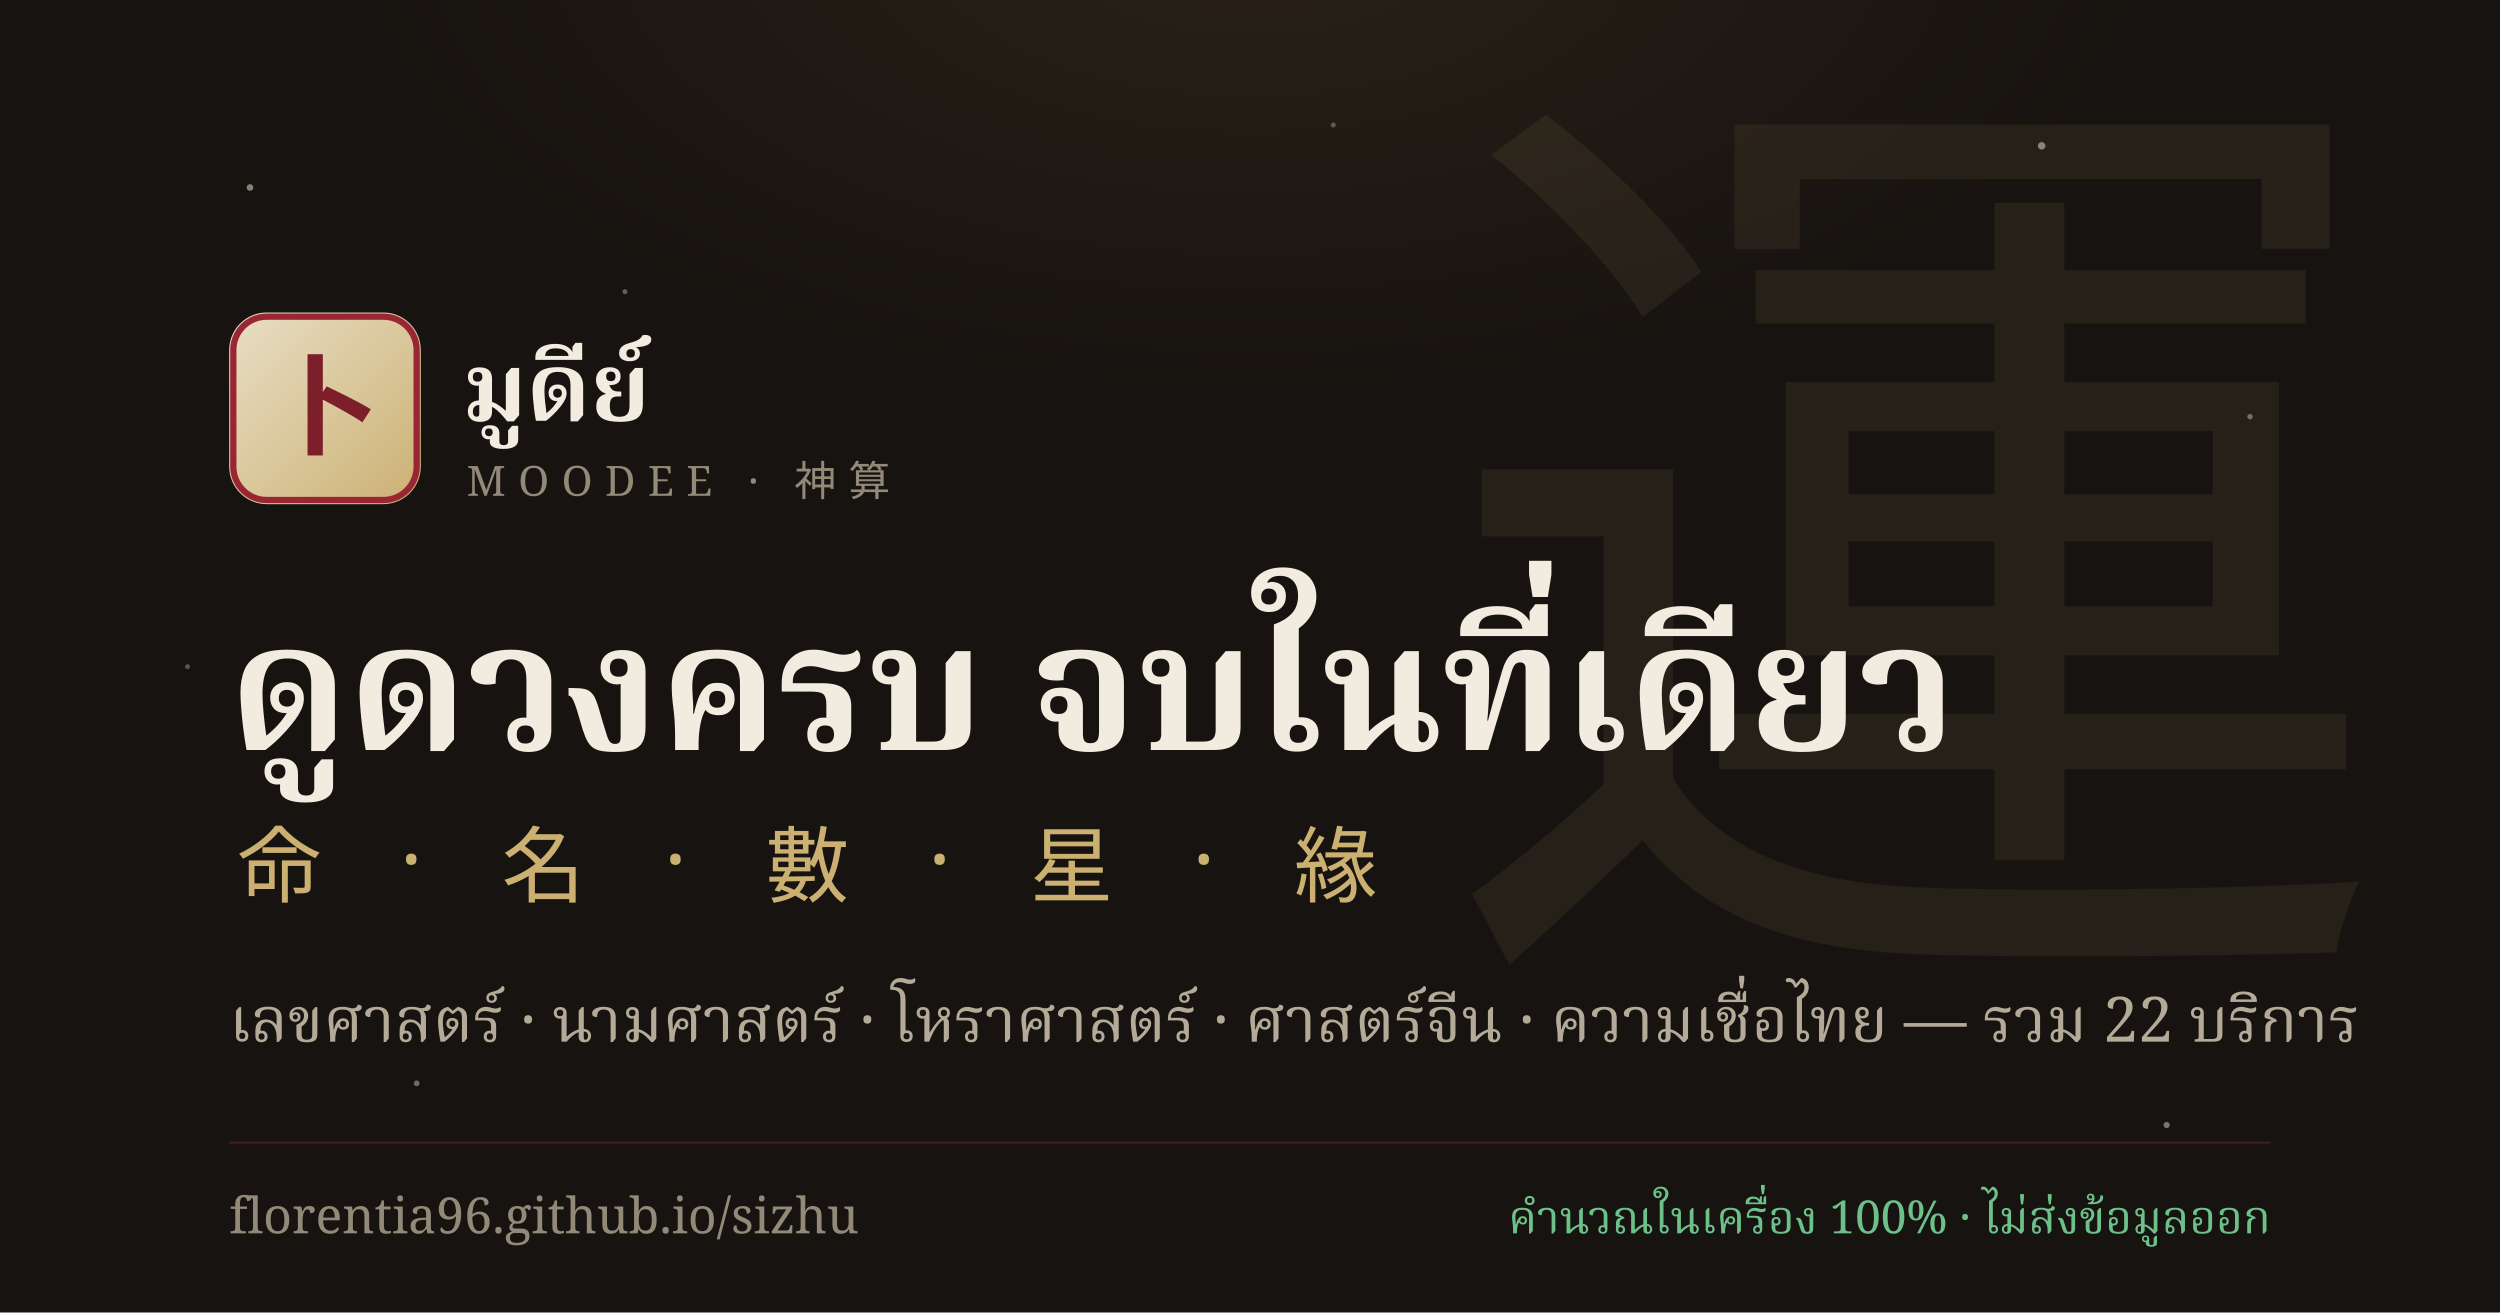
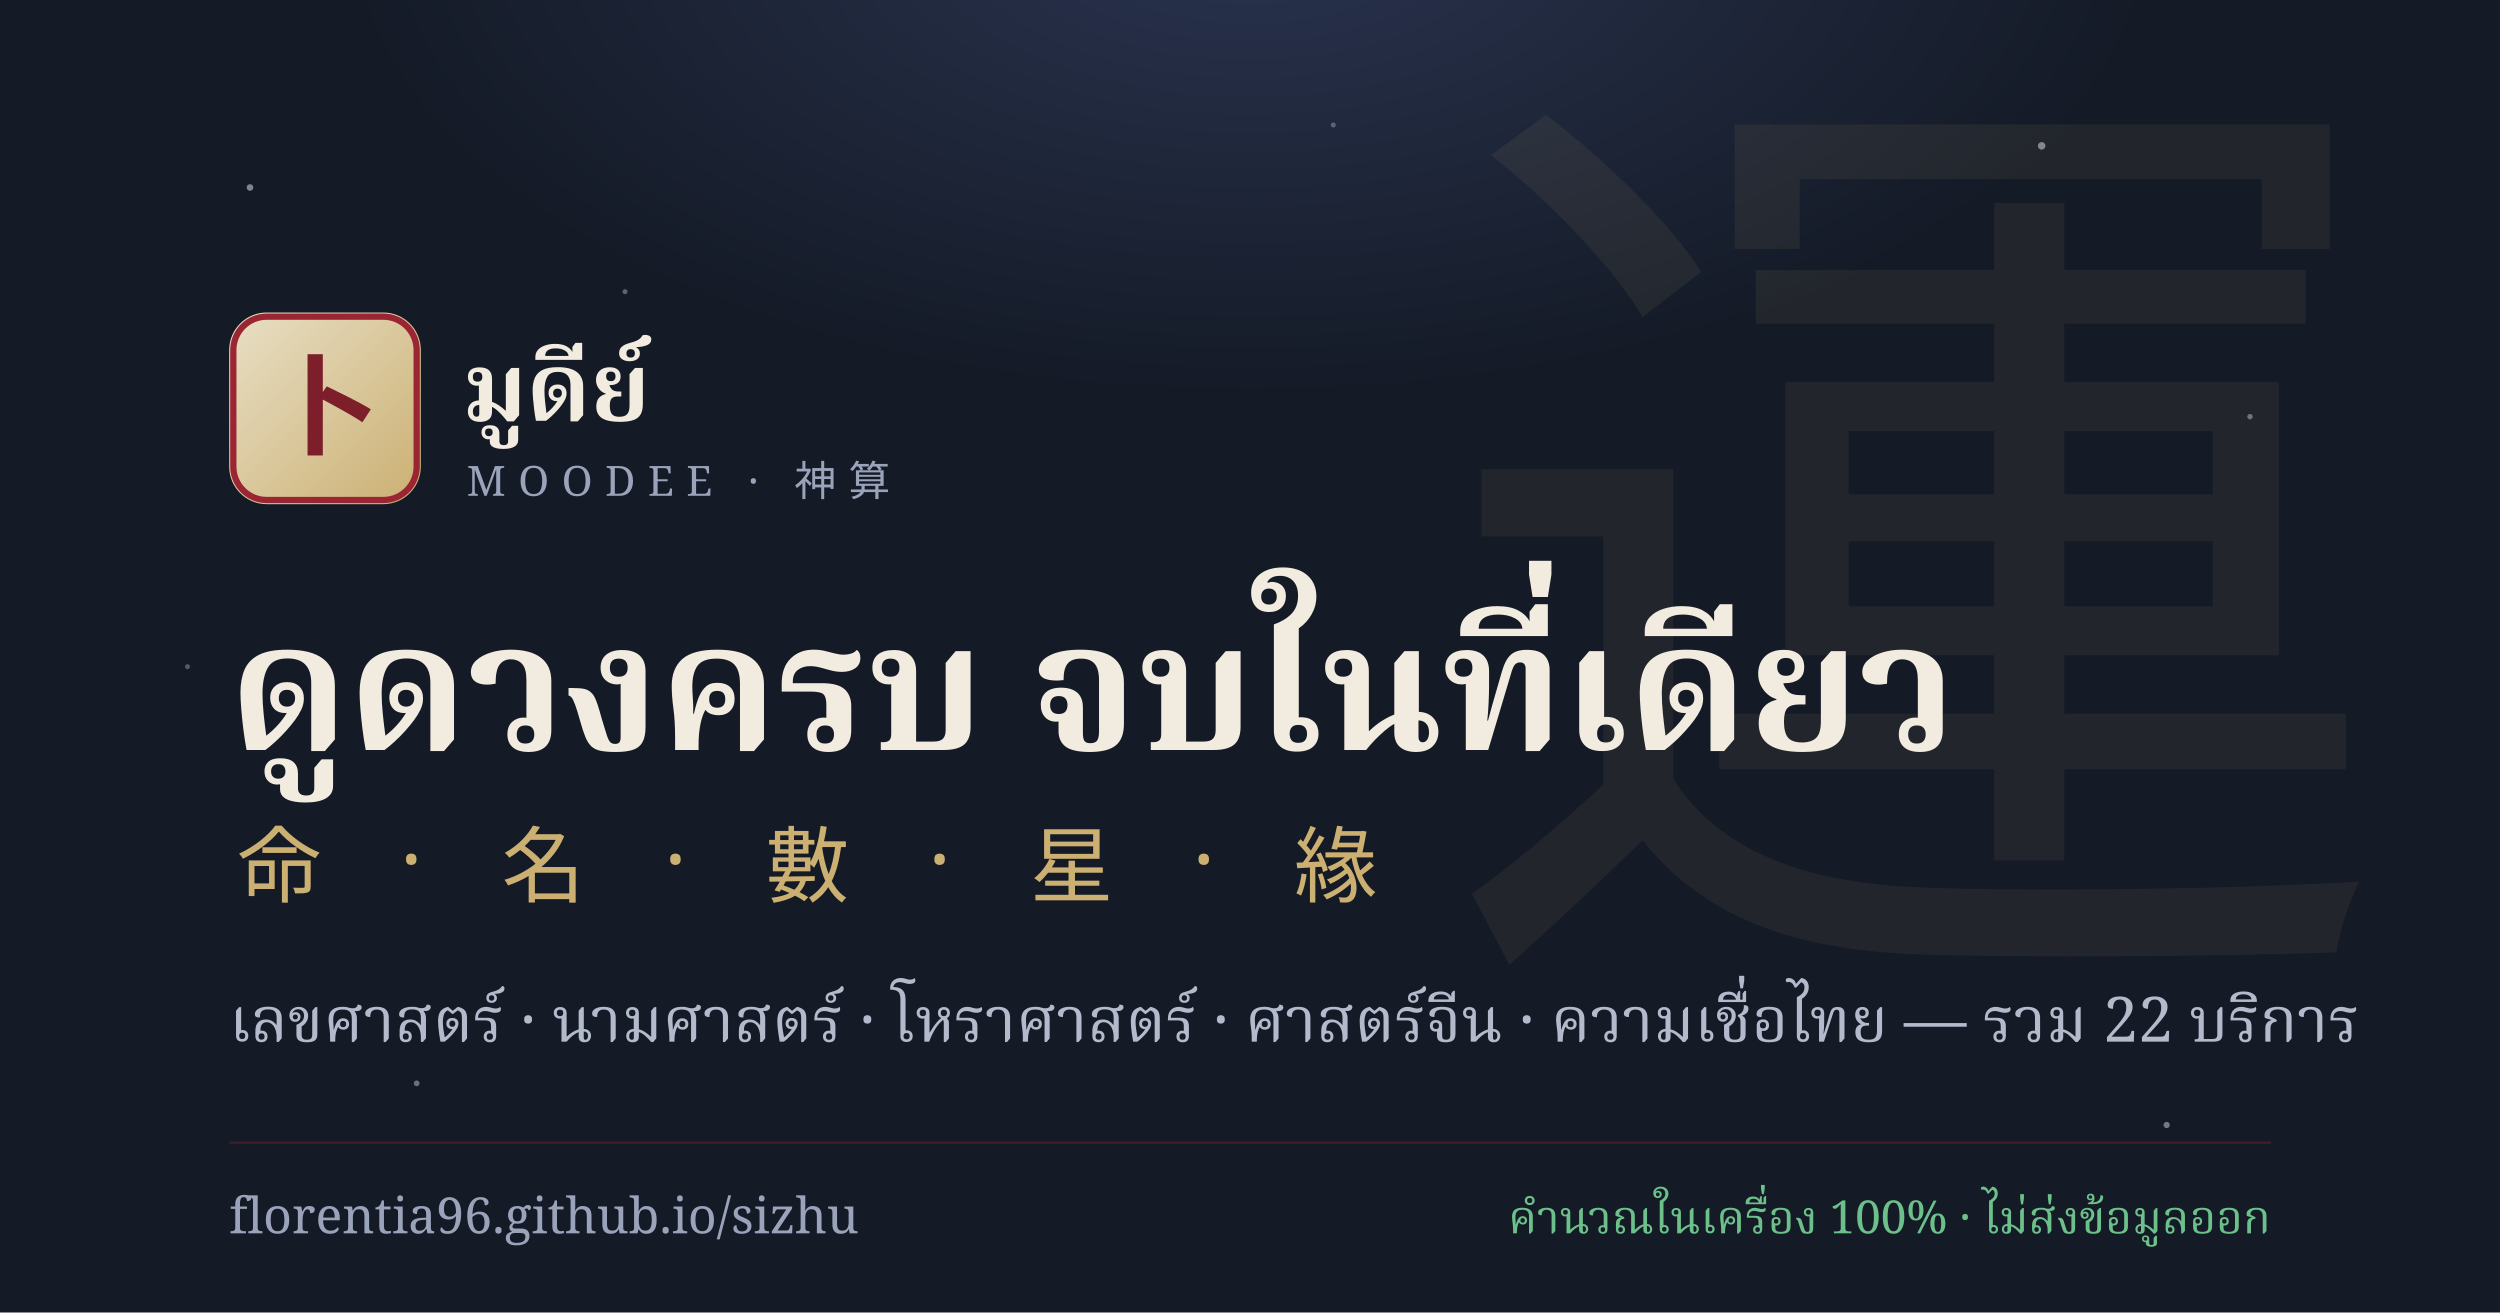
<svg xmlns="http://www.w3.org/2000/svg" width="1200" height="630" viewBox="0 0 1200 630" font-family="'Noto Serif Thai','Noto Serif SC',serif">
  <defs>
    <radialGradient id="glow" cx="50%" cy="-6%" r="70%">
-       <stop offset="0%" stop-color="#2a2218" />
-       <stop offset="52%" stop-color="#171310" />
-       <stop offset="100%" stop-color="#171310" />
+       <stop offset="0%" stop-color="#2a3450" />
+       <stop offset="52%" stop-color="#141a26" />
+       <stop offset="100%" stop-color="#141a26" />
    </radialGradient>
    <linearGradient id="gold" x1="0" y1="0" x2="1" y2="1">
      <stop offset="0%" stop-color="#e9dfc6" />
      <stop offset="100%" stop-color="#cbb072" />
    </linearGradient>
  </defs>
  <rect width="1200" height="630" fill="url(#glow)" />
-   <g fill="#f4ecd8">
+   <g fill="#e8eefa">
    <circle cx="120" cy="90" r="1.6" opacity="0.5" />
    <circle cx="300" cy="140" r="1.2" opacity="0.35" />
    <circle cx="980" cy="70" r="1.8" opacity="0.5" />
    <circle cx="1080" cy="200" r="1.3" opacity="0.4" />
    <circle cx="200" cy="520" r="1.4" opacity="0.4" />
    <circle cx="1040" cy="540" r="1.5" opacity="0.45" />
    <circle cx="640" cy="60" r="1.2" opacity="0.3" />
    <circle cx="90" cy="320" r="1.2" opacity="0.3" />
  </g>
  <text x="1150" y="430" text-anchor="end" font-size="460" fill="#cbb072" opacity="0.08" font-family="'Noto Serif SC',serif">運</text>
  <g transform="translate(110,150)">
    <rect x="0" y="0" width="92" height="92" rx="18" fill="url(#gold)" />
    <rect x="2" y="2" width="88" height="88" rx="16" fill="none" stroke="#9a2533" stroke-width="3" />
    <text x="46" y="64" text-anchor="middle" font-size="52" font-weight="700" fill="#7c1f2b" font-family="'Noto Serif SC',serif">卜</text>
  </g>
  <g transform="translate(222,168)">
    <text x="0" y="34" font-size="46" font-weight="700" fill="#f2ece0">มูดีย์</text>
-     <text x="2" y="70" font-size="20" letter-spacing="6" fill="#928a78">MOODEE · 神算</text>
+     <text x="2" y="70" font-size="20" letter-spacing="6" fill="#9aa3ba">MOODEE · 神算</text>
  </g>
  <text x="110" y="360" font-size="86" font-weight="700" fill="#f2ece0">ดูดวงครบ จบในที่เดียว</text>
  <text x="114" y="430" font-size="40" letter-spacing="14" fill="#cbb072" font-family="'Noto Serif SC',serif">命 · 名 · 數 · 星 · 緣</text>
-   <text x="110" y="500" font-size="30" fill="#b3aa98">เลขศาสตร์ · นามศาสตร์ · โหราศาสตร์ · ศาสตร์จีน · ความเชื่อไทย — รวม 22 บริการ</text>
+   <text x="110" y="500" font-size="30" fill="#b3bacb">เลขศาสตร์ · นามศาสตร์ · โหราศาสตร์ · ศาสตร์จีน · ความเชื่อไทย — รวม 22 บริการ</text>
  <rect x="110" y="548" width="980" height="1" fill="#9a2533" opacity="0.34" />
-   <text x="110" y="592" font-size="24" fill="#928a78">florentia96.github.io/sizhu</text>
+   <text x="110" y="592" font-size="24" fill="#9aa3ba">florentia96.github.io/sizhu</text>
  <text x="1090" y="592" text-anchor="end" font-size="22" fill="#6cc18a">คำนวณในเครื่อง 100% · ไม่ส่งข้อมูลออก</text>
</svg>
